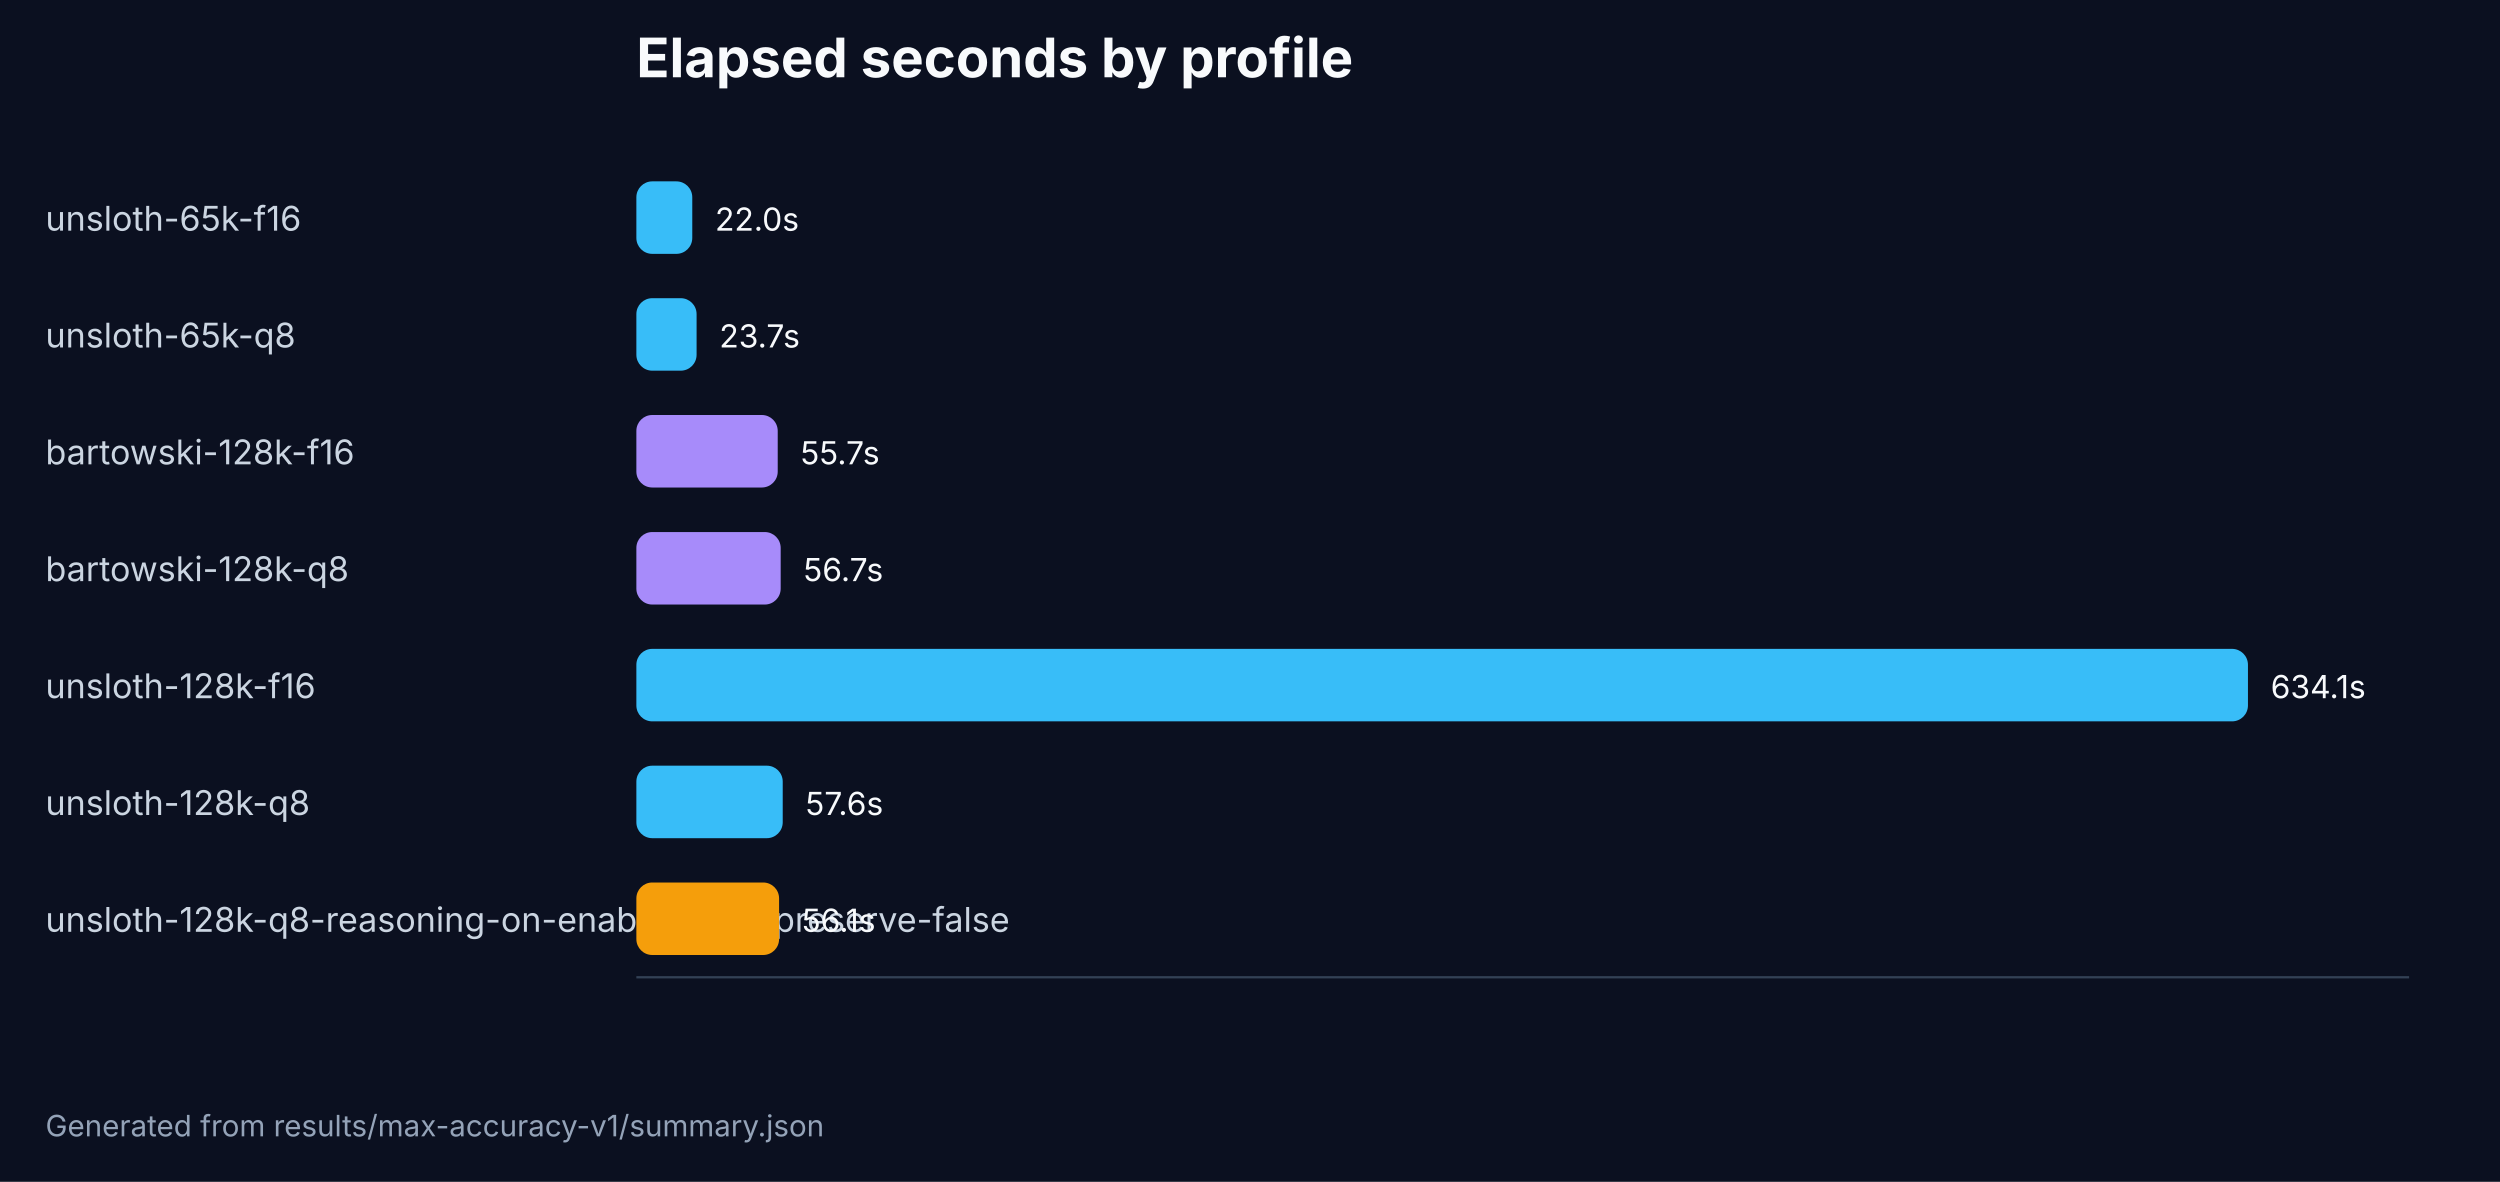
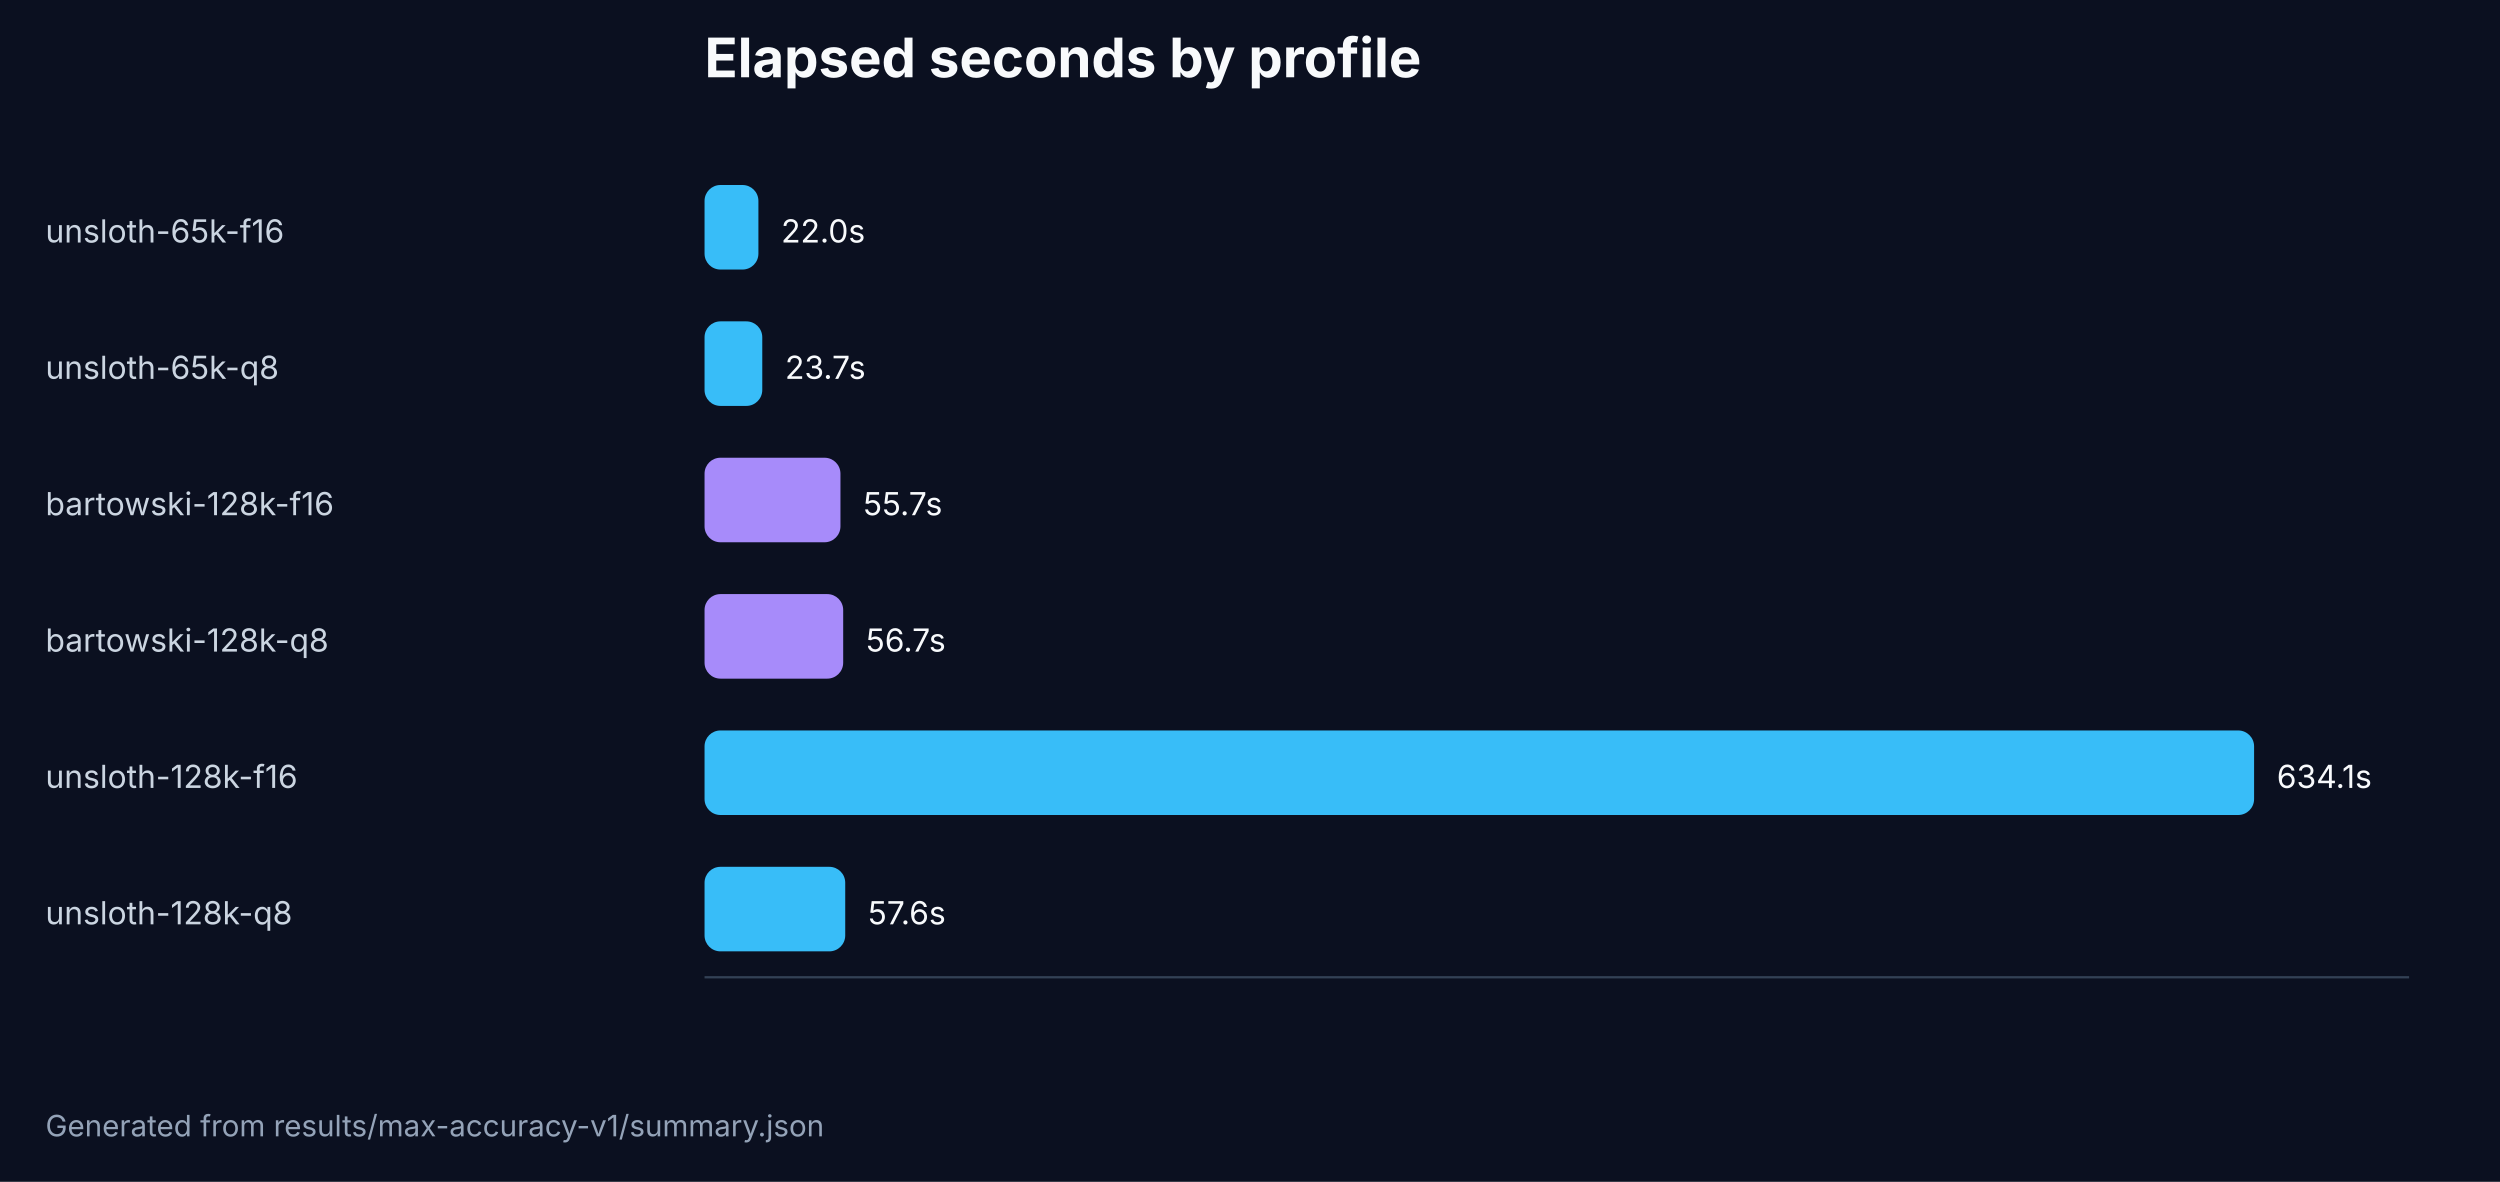
<svg xmlns="http://www.w3.org/2000/svg" width="1100" height="520" viewBox="0 0 1100 520">
  <rect width="100%" height="100%" fill="#0b1020" />
-   <text x="280" y="34" fill="#f8fafc" font-size="24" font-family="Inter, Arial" font-weight="700">Elapsed seconds by profile</text>
-   <line x1="280" y1="430" x2="1060" y2="430" stroke="#334155" />
-   <text x="20" y="101.5" fill="#cbd5e1" font-size="15" font-family="Inter, Arial">unsloth-65k-f16</text>
-   <rect x="280" y="79.8" width="24.6" height="31.9" rx="7" fill="#38bdf8" />
-   <text x="314.6" y="101.5" fill="#f8fafc" font-size="14" font-family="Inter, Arial">22.0s</text>
-   <text x="20" y="152.9" fill="#cbd5e1" font-size="15" font-family="Inter, Arial">unsloth-65k-q8</text>
-   <rect x="280" y="131.2" width="26.5" height="31.9" rx="7" fill="#38bdf8" />
-   <text x="316.5" y="152.9" fill="#f8fafc" font-size="14" font-family="Inter, Arial">23.7s</text>
-   <text x="20" y="204.3" fill="#cbd5e1" font-size="15" font-family="Inter, Arial">bartowski-128k-f16</text>
-   <rect x="280" y="182.6" width="62.2" height="31.9" rx="7" fill="#a78bfa" />
-   <text x="352.2" y="204.3" fill="#f8fafc" font-size="14" font-family="Inter, Arial">55.7s</text>
-   <text x="20" y="255.7" fill="#cbd5e1" font-size="15" font-family="Inter, Arial">bartowski-128k-q8</text>
-   <rect x="280" y="234.1" width="63.5" height="31.9" rx="7" fill="#a78bfa" />
-   <text x="353.5" y="255.7" fill="#f8fafc" font-size="14" font-family="Inter, Arial">56.7s</text>
-   <text x="20" y="307.2" fill="#cbd5e1" font-size="15" font-family="Inter, Arial">unsloth-128k-f16</text>
-   <rect x="280" y="285.5" width="709.1" height="31.9" rx="7" fill="#38bdf8" />
-   <text x="999.1" y="307.2" fill="#f8fafc" font-size="14" font-family="Inter, Arial">634.1s</text>
-   <text x="20" y="358.6" fill="#cbd5e1" font-size="15" font-family="Inter, Arial">unsloth-128k-q8</text>
-   <rect x="280" y="336.9" width="64.4" height="31.9" rx="7" fill="#38bdf8" />
-   <text x="354.4" y="358.6" fill="#f8fafc" font-size="14" font-family="Inter, Arial">57.6s</text>
-   <text x="20" y="410.0" fill="#cbd5e1" font-size="15" font-family="Inter, Arial">unsloth-128k-q8-reasoning-on-enable-false-preserve-false</text>
-   <rect x="280" y="388.3" width="62.8" height="31.9" rx="7" fill="#f59e0b" />
-   <text x="352.8" y="410.0" fill="#f8fafc" font-size="14" font-family="Inter, Arial">56.1s</text>
+   <text x="310" y="34" fill="#f8fafc" font-size="24" font-family="Inter, Arial" font-weight="700">Elapsed seconds by profile</text>
+   <line x1="310" y1="430" x2="1060" y2="430" stroke="#334155" />
+   <text x="20" y="106.7" fill="#cbd5e1" font-size="14" font-family="Inter, Arial">unsloth-65k-f16</text>
+   <rect x="310" y="81.4" width="23.7" height="37.2" rx="7" fill="#38bdf8" />
+   <text x="343.7" y="106.7" fill="#f8fafc" font-size="14" font-family="Inter, Arial">22.0s</text>
+   <text x="20" y="166.7" fill="#cbd5e1" font-size="14" font-family="Inter, Arial">unsloth-65k-q8</text>
+   <rect x="310" y="141.4" width="25.4" height="37.2" rx="7" fill="#38bdf8" />
+   <text x="345.4" y="166.7" fill="#f8fafc" font-size="14" font-family="Inter, Arial">23.7s</text>
+   <text x="20" y="226.7" fill="#cbd5e1" font-size="14" font-family="Inter, Arial">bartowski-128k-f16</text>
+   <rect x="310" y="201.4" width="59.8" height="37.2" rx="7" fill="#a78bfa" />
+   <text x="379.8" y="226.7" fill="#f8fafc" font-size="14" font-family="Inter, Arial">55.7s</text>
+   <text x="20" y="286.7" fill="#cbd5e1" font-size="14" font-family="Inter, Arial">bartowski-128k-q8</text>
+   <rect x="310" y="261.4" width="61.0" height="37.2" rx="7" fill="#a78bfa" />
+   <text x="381.0" y="286.7" fill="#f8fafc" font-size="14" font-family="Inter, Arial">56.7s</text>
+   <text x="20" y="346.7" fill="#cbd5e1" font-size="14" font-family="Inter, Arial">unsloth-128k-f16</text>
+   <rect x="310" y="321.4" width="681.8" height="37.2" rx="7" fill="#38bdf8" />
+   <text x="1001.8" y="346.7" fill="#f8fafc" font-size="14" font-family="Inter, Arial">634.1s</text>
+   <text x="20" y="406.7" fill="#cbd5e1" font-size="14" font-family="Inter, Arial">unsloth-128k-q8</text>
+   <rect x="310" y="381.4" width="61.9" height="37.2" rx="7" fill="#38bdf8" />
+   <text x="381.9" y="406.7" fill="#f8fafc" font-size="14" font-family="Inter, Arial">57.6s</text>
  <text x="20" y="500" fill="#94a3b8" font-size="13" font-family="Inter, Arial">Generated from results/max-accuracy-v1/summary.json</text>
</svg>
